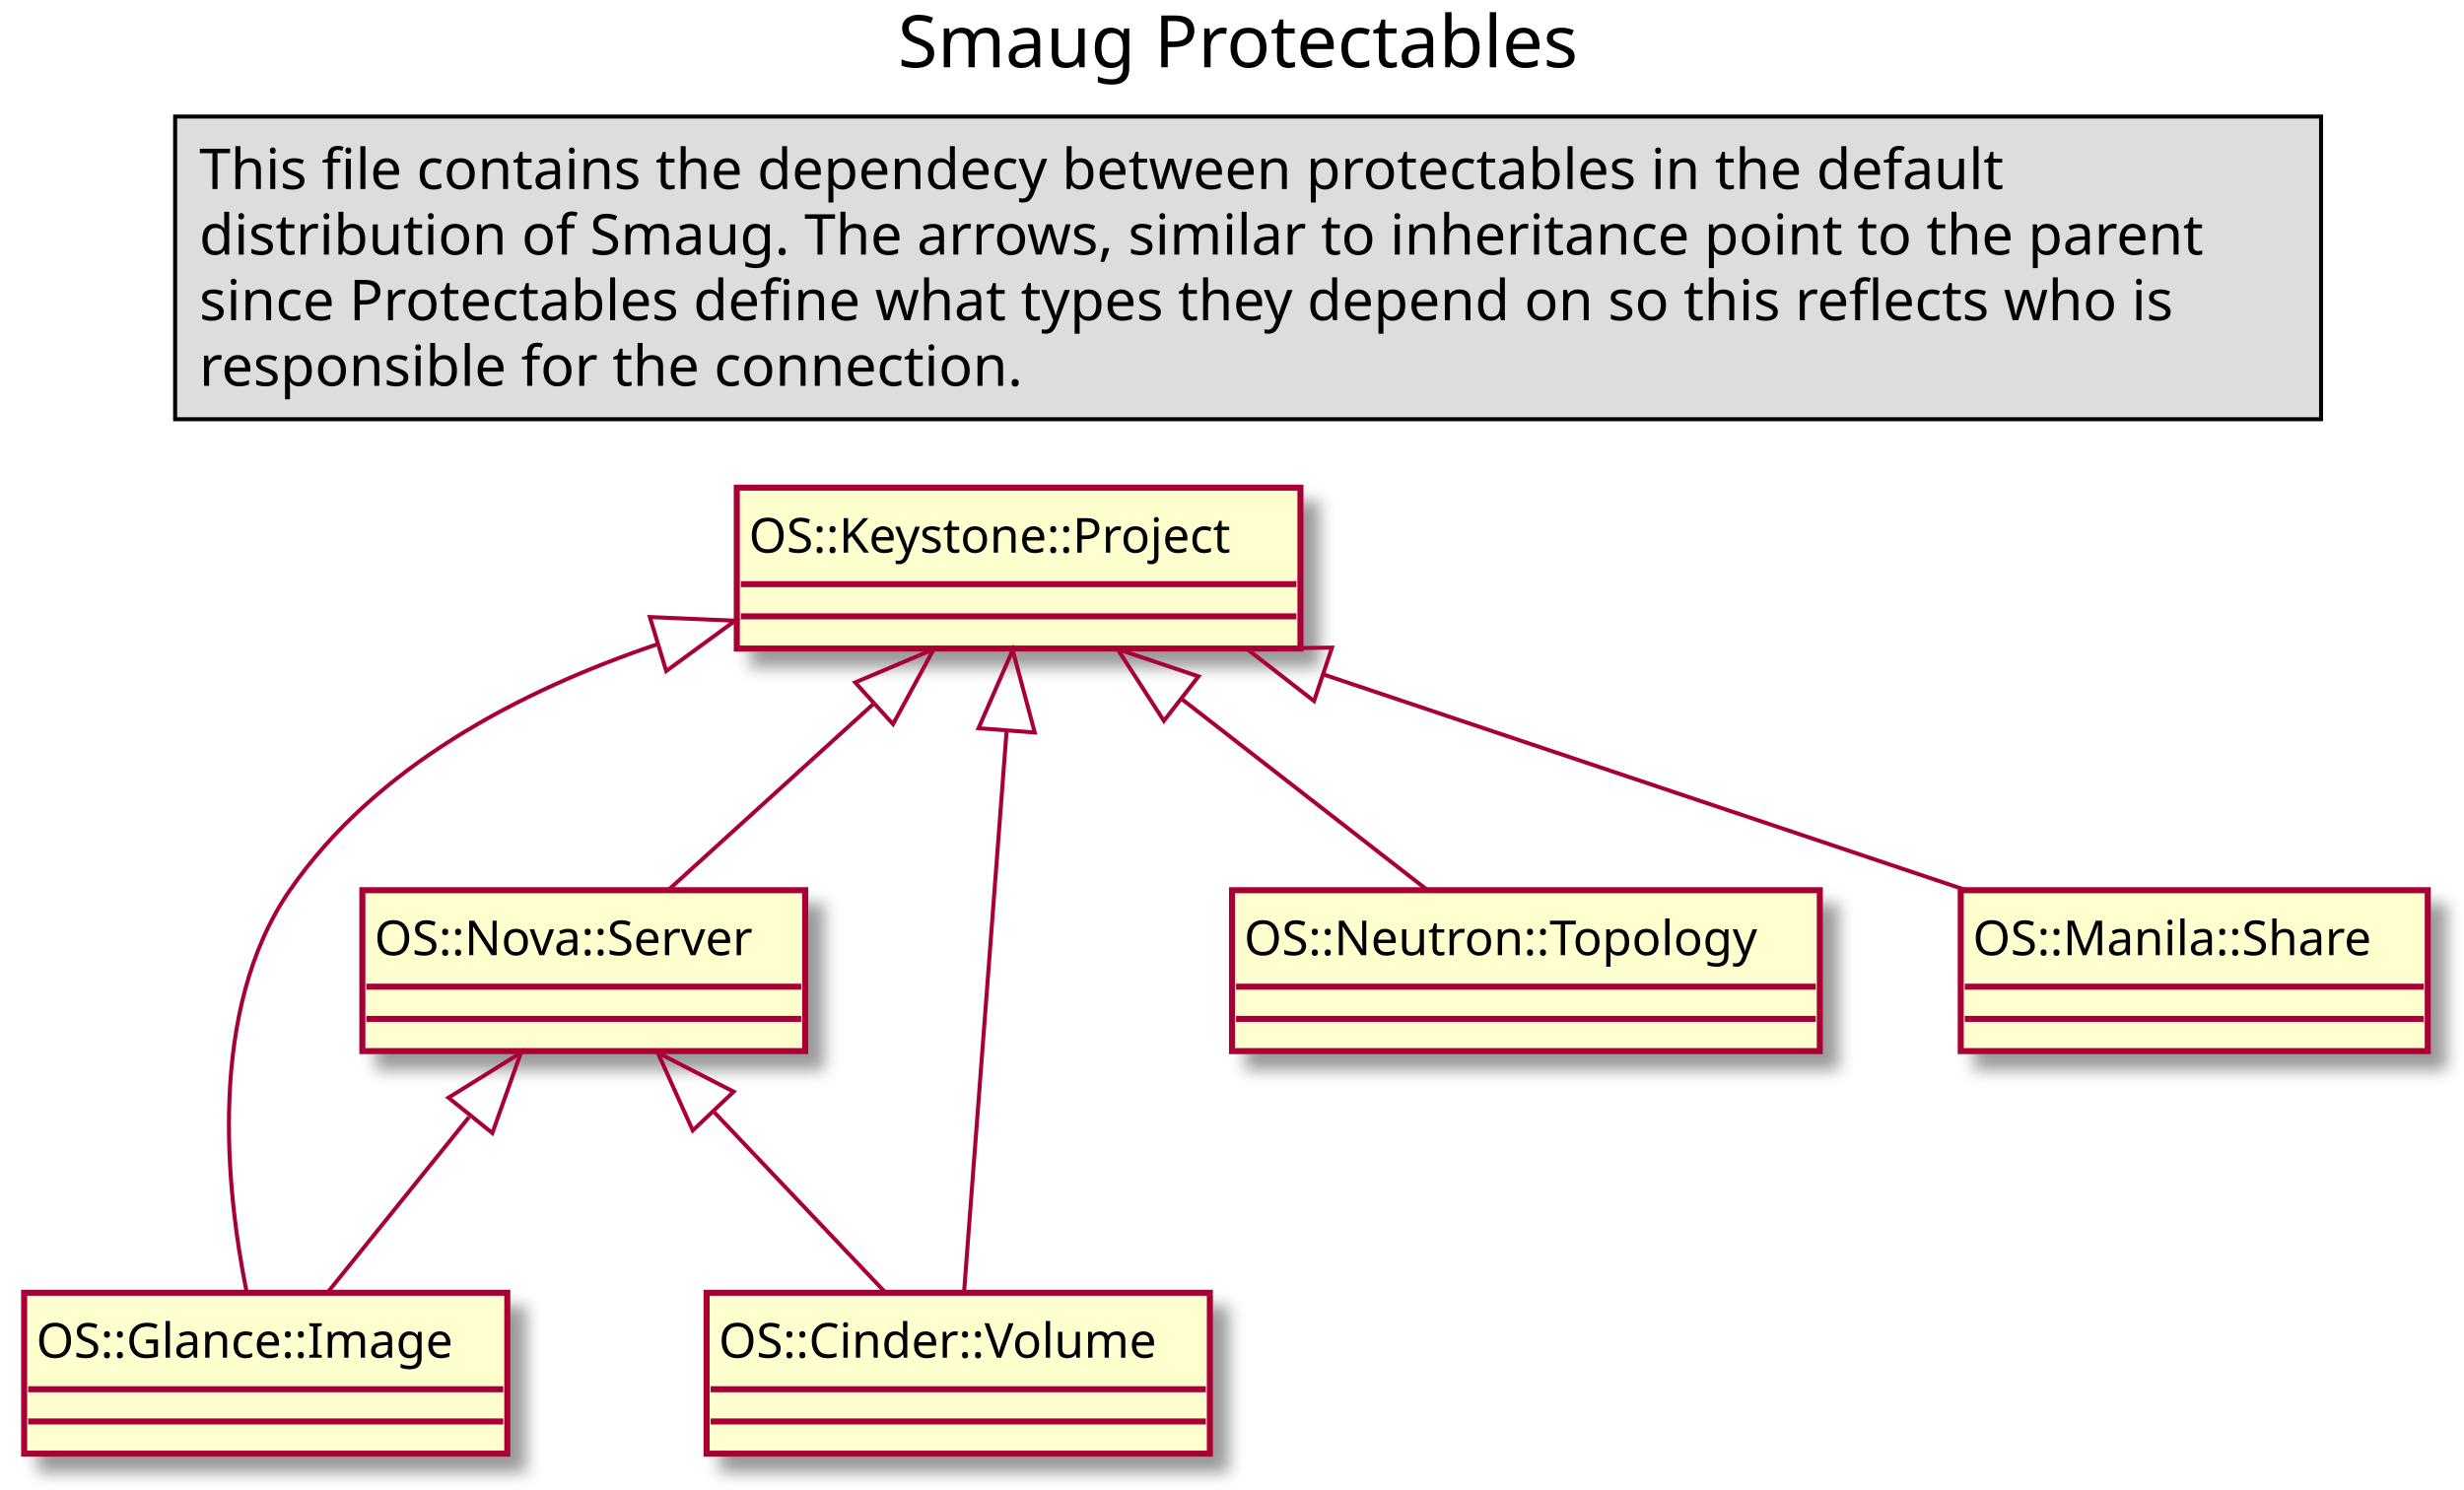
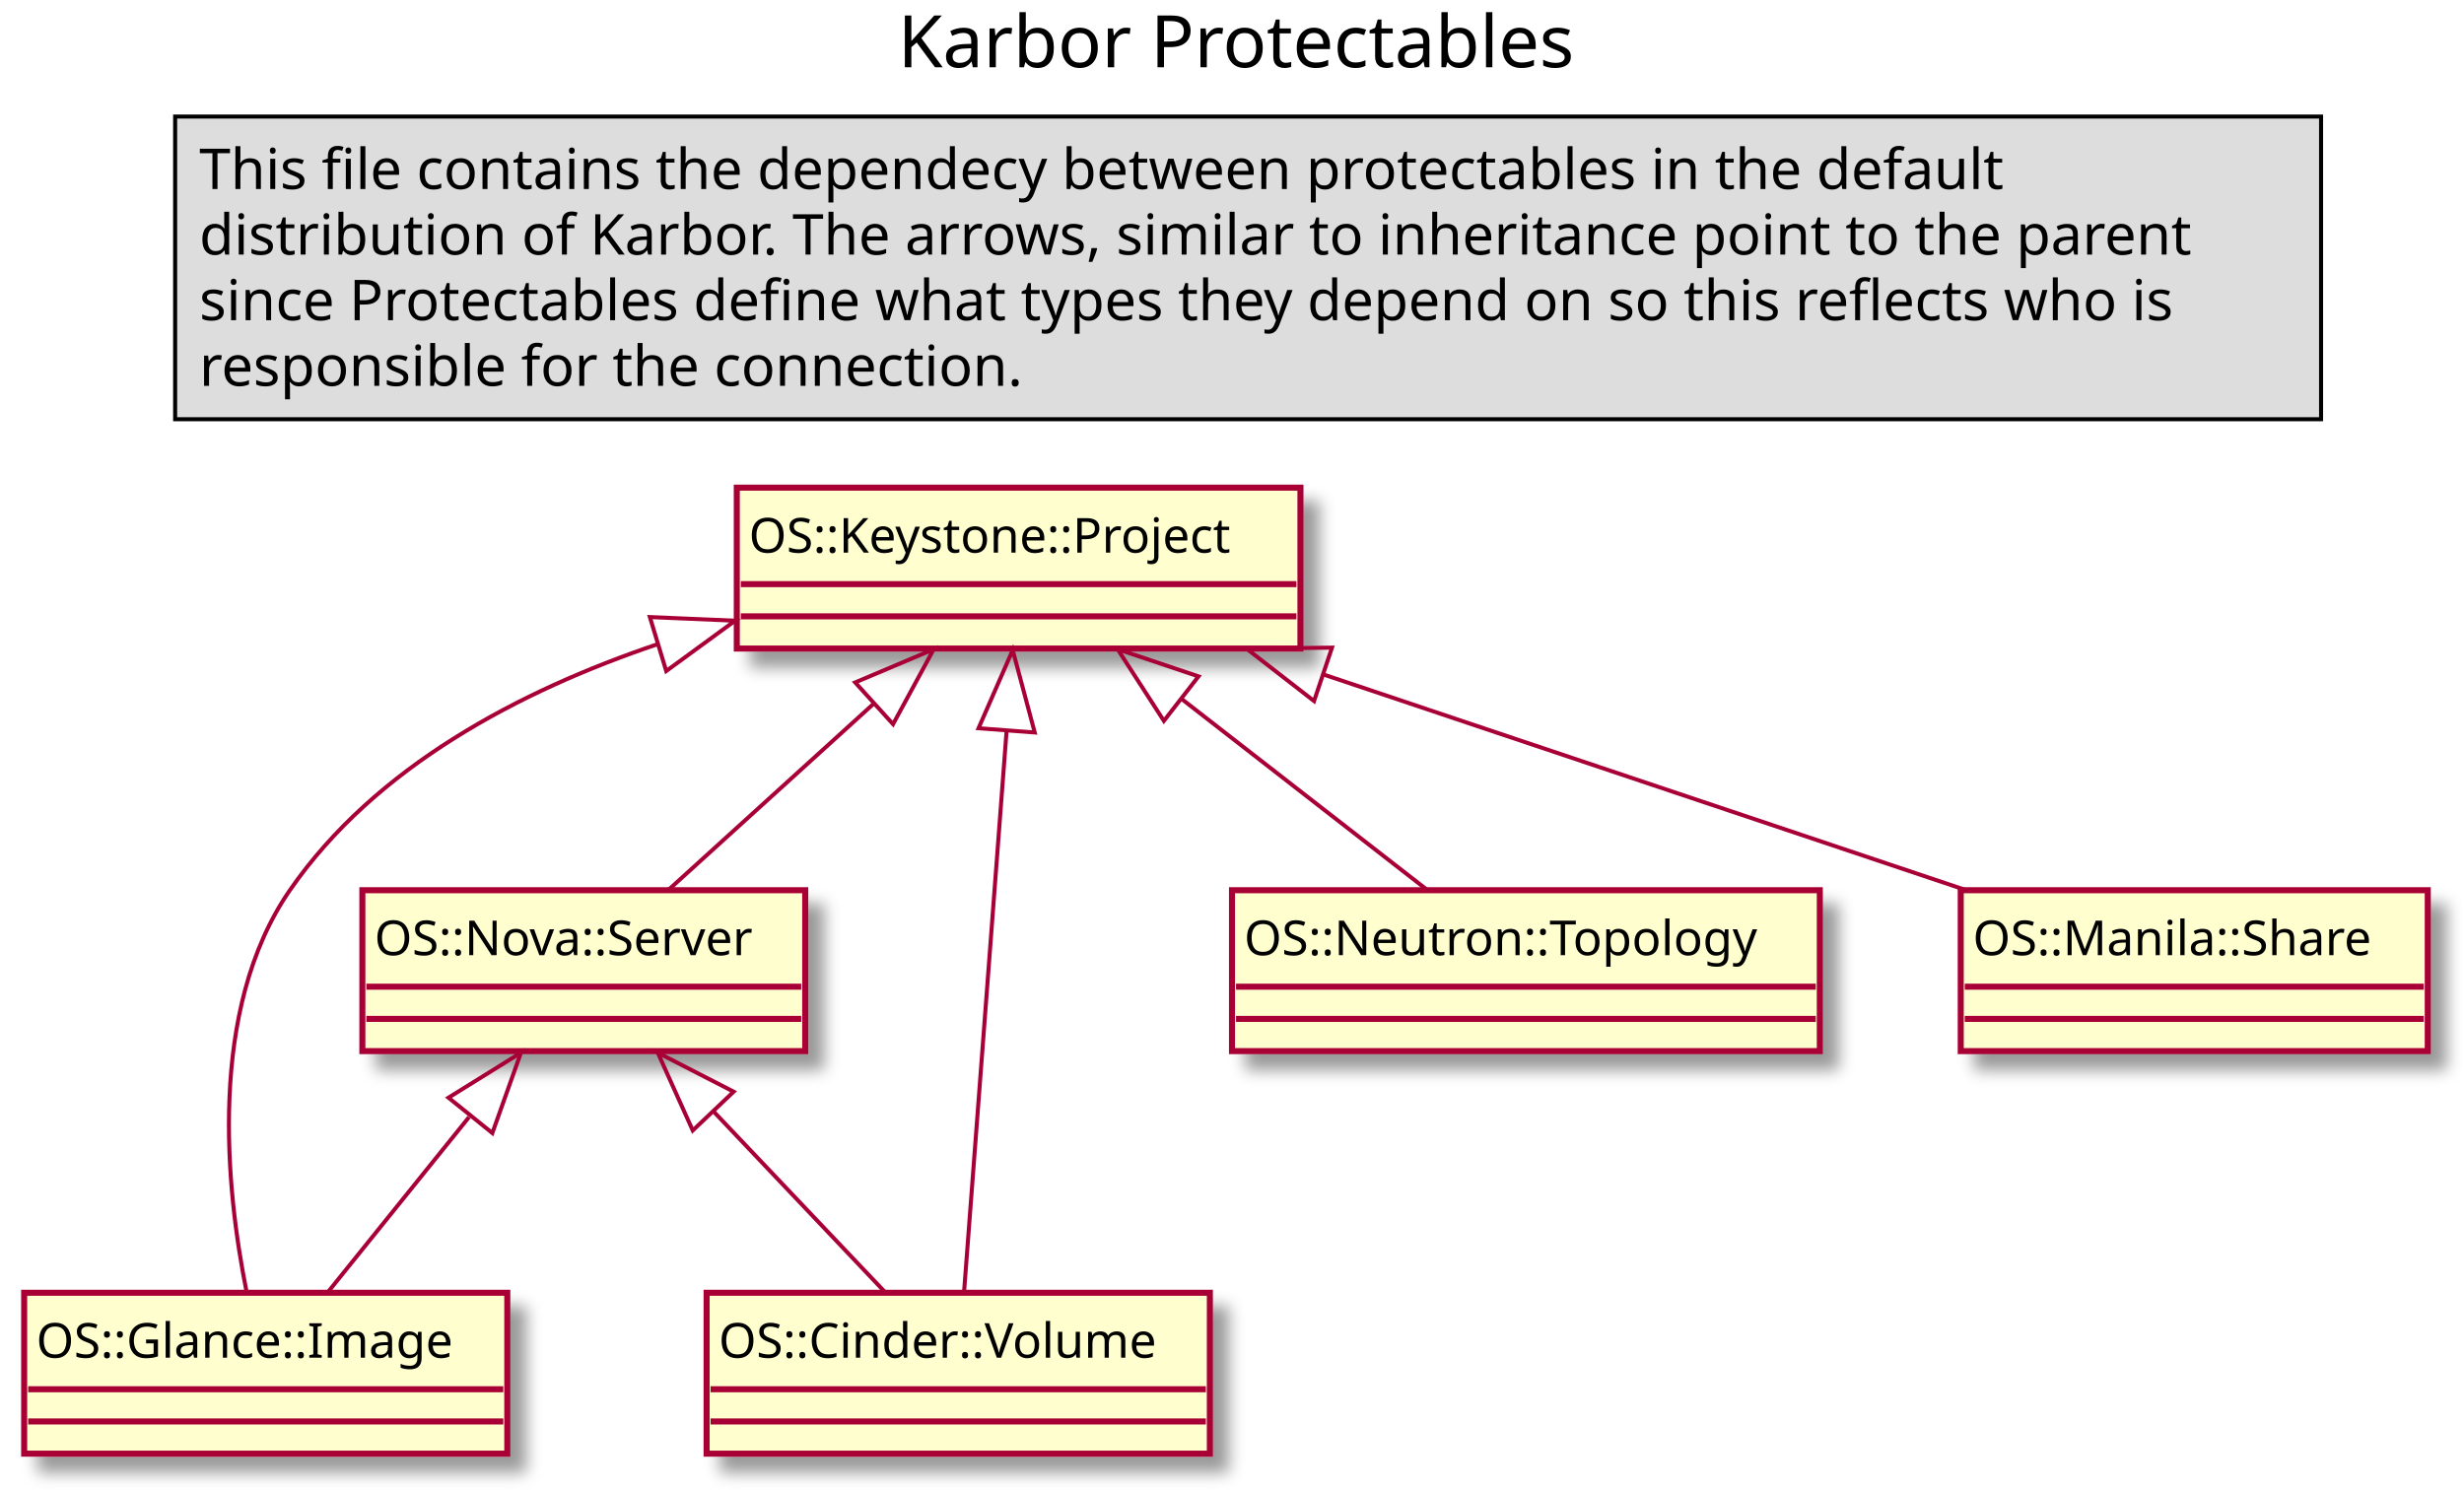
<svg xmlns="http://www.w3.org/2000/svg" height="370px" style="width:612px;height:370px;" version="1.1" viewBox="0 0 612 370" width="612px">
  <defs>
    <filter height="300%" id="f1" width="300%" x="-1" y="-1">
      <feGaussianBlur result="blurOut" stdDeviation="2.0" />
      <feColorMatrix in="blurOut" result="blurOut2" type="matrix" values="0 0 0 0 0 0 0 0 0 0 0 0 0 0 0 0 0 0 .4 0" />
      <feOffset dx="4.0" dy="4.0" in="blurOut2" result="blurOut3" />
      <feBlend in="SourceGraphic" in2="blurOut3" mode="normal" />
    </filter>
  </defs>
  <g>
-     <text fill="#000000" font-family="sans-serif" font-size="18" lengthAdjust="spacingAndGlyphs" textLength="175" x="223" y="16.708">Smaug Protectables</text>
+     <text fill="#000000" font-family="sans-serif" font-size="18" lengthAdjust="spacingAndGlyphs" textLength="175" x="223" y="16.708">Karbor Protectables</text>
    <polygon fill="#DDDDDD" points="43.5,28.953,43.5,104.141,576.5,104.141,576.5,28.953,43.5,28.953" style="stroke: #000000; stroke-width: 1.0;" />
    <text fill="#000000" font-family="sans-serif" font-size="14" lengthAdjust="spacingAndGlyphs" textLength="474" x="49.5" y="46.948">This file contains the dependecy between protectables in the default</text>
-     <text fill="#000000" font-family="sans-serif" font-size="14" lengthAdjust="spacingAndGlyphs" textLength="514" x="49.5" y="63.245">distribution of Smaug. The arrows, similar to inheritance point to the parent</text>
+     <text fill="#000000" font-family="sans-serif" font-size="14" lengthAdjust="spacingAndGlyphs" textLength="514" x="49.5" y="63.245">distribution of Karbor. The arrows, similar to inheritance point to the parent</text>
    <text fill="#000000" font-family="sans-serif" font-size="14" lengthAdjust="spacingAndGlyphs" textLength="521" x="49.5" y="79.542">since Protectables define what types they depend on so this reflects who is</text>
    <text fill="#000000" font-family="sans-serif" font-size="14" lengthAdjust="spacingAndGlyphs" textLength="216" x="49.5" y="95.839">responsible for the connection.</text>
    <rect fill="#FEFECE" filter="url(#f1)" height="39.969" style="stroke: #A80036; stroke-width: 1.5;" width="120" x="6" y="321.141" />
    <text fill="#000000" font-family="sans-serif" font-size="12" lengthAdjust="spacingAndGlyphs" textLength="114" x="9" y="337.279">OS::Glance::Image</text>
    <line style="stroke: #A80036; stroke-width: 1.5;" x1="7" x2="125" y1="345.109" y2="345.109" />
    <line style="stroke: #A80036; stroke-width: 1.5;" x1="7" x2="125" y1="353.109" y2="353.109" />
    <rect fill="#FEFECE" filter="url(#f1)" height="39.969" style="stroke: #A80036; stroke-width: 1.5;" width="110" x="90" y="221.141" />
    <text fill="#000000" font-family="sans-serif" font-size="12" lengthAdjust="spacingAndGlyphs" textLength="104" x="93" y="237.279">OS::Nova::Server</text>
    <line style="stroke: #A80036; stroke-width: 1.5;" x1="91" x2="199" y1="245.109" y2="245.109" />
    <line style="stroke: #A80036; stroke-width: 1.5;" x1="91" x2="199" y1="253.109" y2="253.109" />
    <rect fill="#FEFECE" filter="url(#f1)" height="39.969" style="stroke: #A80036; stroke-width: 1.5;" width="140" x="183" y="121.141" />
    <text fill="#000000" font-family="sans-serif" font-size="12" lengthAdjust="spacingAndGlyphs" textLength="134" x="186" y="137.279">OS::Keystone::Project</text>
    <line style="stroke: #A80036; stroke-width: 1.5;" x1="184" x2="322" y1="145.109" y2="145.109" />
    <line style="stroke: #A80036; stroke-width: 1.5;" x1="184" x2="322" y1="153.109" y2="153.109" />
    <rect fill="#FEFECE" filter="url(#f1)" height="39.969" style="stroke: #A80036; stroke-width: 1.5;" width="125" x="175.5" y="321.141" />
    <text fill="#000000" font-family="sans-serif" font-size="12" lengthAdjust="spacingAndGlyphs" textLength="119" x="178.5" y="337.279">OS::Cinder::Volume</text>
    <line style="stroke: #A80036; stroke-width: 1.5;" x1="176.5" x2="299.5" y1="345.109" y2="345.109" />
    <line style="stroke: #A80036; stroke-width: 1.5;" x1="176.5" x2="299.5" y1="353.109" y2="353.109" />
    <rect fill="#FEFECE" filter="url(#f1)" height="39.969" style="stroke: #A80036; stroke-width: 1.5;" width="146" x="306" y="221.141" />
    <text fill="#000000" font-family="sans-serif" font-size="12" lengthAdjust="spacingAndGlyphs" textLength="140" x="309" y="237.279">OS::Neutron::Topology</text>
    <line style="stroke: #A80036; stroke-width: 1.5;" x1="307" x2="451" y1="245.109" y2="245.109" />
    <line style="stroke: #A80036; stroke-width: 1.5;" x1="307" x2="451" y1="253.109" y2="253.109" />
    <rect fill="#FEFECE" filter="url(#f1)" height="39.969" style="stroke: #A80036; stroke-width: 1.5;" width="116" x="487" y="221.141" />
    <text fill="#000000" font-family="sans-serif" font-size="12" lengthAdjust="spacingAndGlyphs" textLength="110" x="490" y="237.279">OS::Manila::Share</text>
    <line style="stroke: #A80036; stroke-width: 1.5;" x1="488" x2="602" y1="245.109" y2="245.109" />
    <line style="stroke: #A80036; stroke-width: 1.5;" x1="488" x2="602" y1="253.109" y2="253.109" />
    <path d="M116.496,277.5 C104.718,292.11 91.523,308.479 81.575,320.819 " fill="none" style="stroke: #A80036; stroke-width: 1.0;" />
    <polygon fill="none" points="111.39,272.68,129.392,261.502,122.29,281.466,111.39,272.68" style="stroke: #A80036; stroke-width: 1.0;" />
    <path d="M163.291,160.038 C129.059,171.597 93.203,190.466 72,221.141 C51.416,250.92 56.17,295.594 61.24,320.883 " fill="none" style="stroke: #A80036; stroke-width: 1.0;" />
    <polygon fill="none" points="161.414,153.292,182.585,154.192,165.474,166.691,161.414,153.292" style="stroke: #A80036; stroke-width: 1.0;" />
    <path d="M177.204,276.076 C191.403,291.038 207.572,308.077 219.664,320.819 " fill="none" style="stroke: #A80036; stroke-width: 1.0;" />
    <polygon fill="none" points="172.063,280.828,163.374,261.502,182.219,271.191,172.063,280.828" style="stroke: #A80036; stroke-width: 1.0;" />
    <path d="M250.003,181.698 C246.806,223.9 241.875,288.985 239.449,321.008 " fill="none" style="stroke: #A80036; stroke-width: 1.0;" />
    <polygon fill="none" points="243.044,180.901,251.534,161.487,257.004,181.958,243.044,180.901" style="stroke: #A80036; stroke-width: 1.0;" />
    <path d="M217.053,174.759 C200.12,190.125 180.51,207.919 166.027,221.061 " fill="none" style="stroke: #A80036; stroke-width: 1.0;" />
    <polygon fill="none" points="212.405,169.525,231.92,161.269,221.813,179.893,212.405,169.525" style="stroke: #A80036; stroke-width: 1.0;" />
    <path d="M293.425,173.582 C313.517,189.209 337.139,207.582 354.469,221.061 " fill="none" style="stroke: #A80036; stroke-width: 1.0;" />
    <polygon fill="none" points="289.083,179.073,277.593,161.269,297.678,168.022,289.083,179.073" style="stroke: #A80036; stroke-width: 1.0;" />
    <path d="M328.634,167.525 C378.412,184.231 442.531,205.751 488.013,221.015 " fill="none" style="stroke: #A80036; stroke-width: 1.0;" />
    <polygon fill="none" points="326.38,174.152,309.647,161.153,330.835,160.88,326.38,174.152" style="stroke: #A80036; stroke-width: 1.0;" />
  </g>
</svg>
